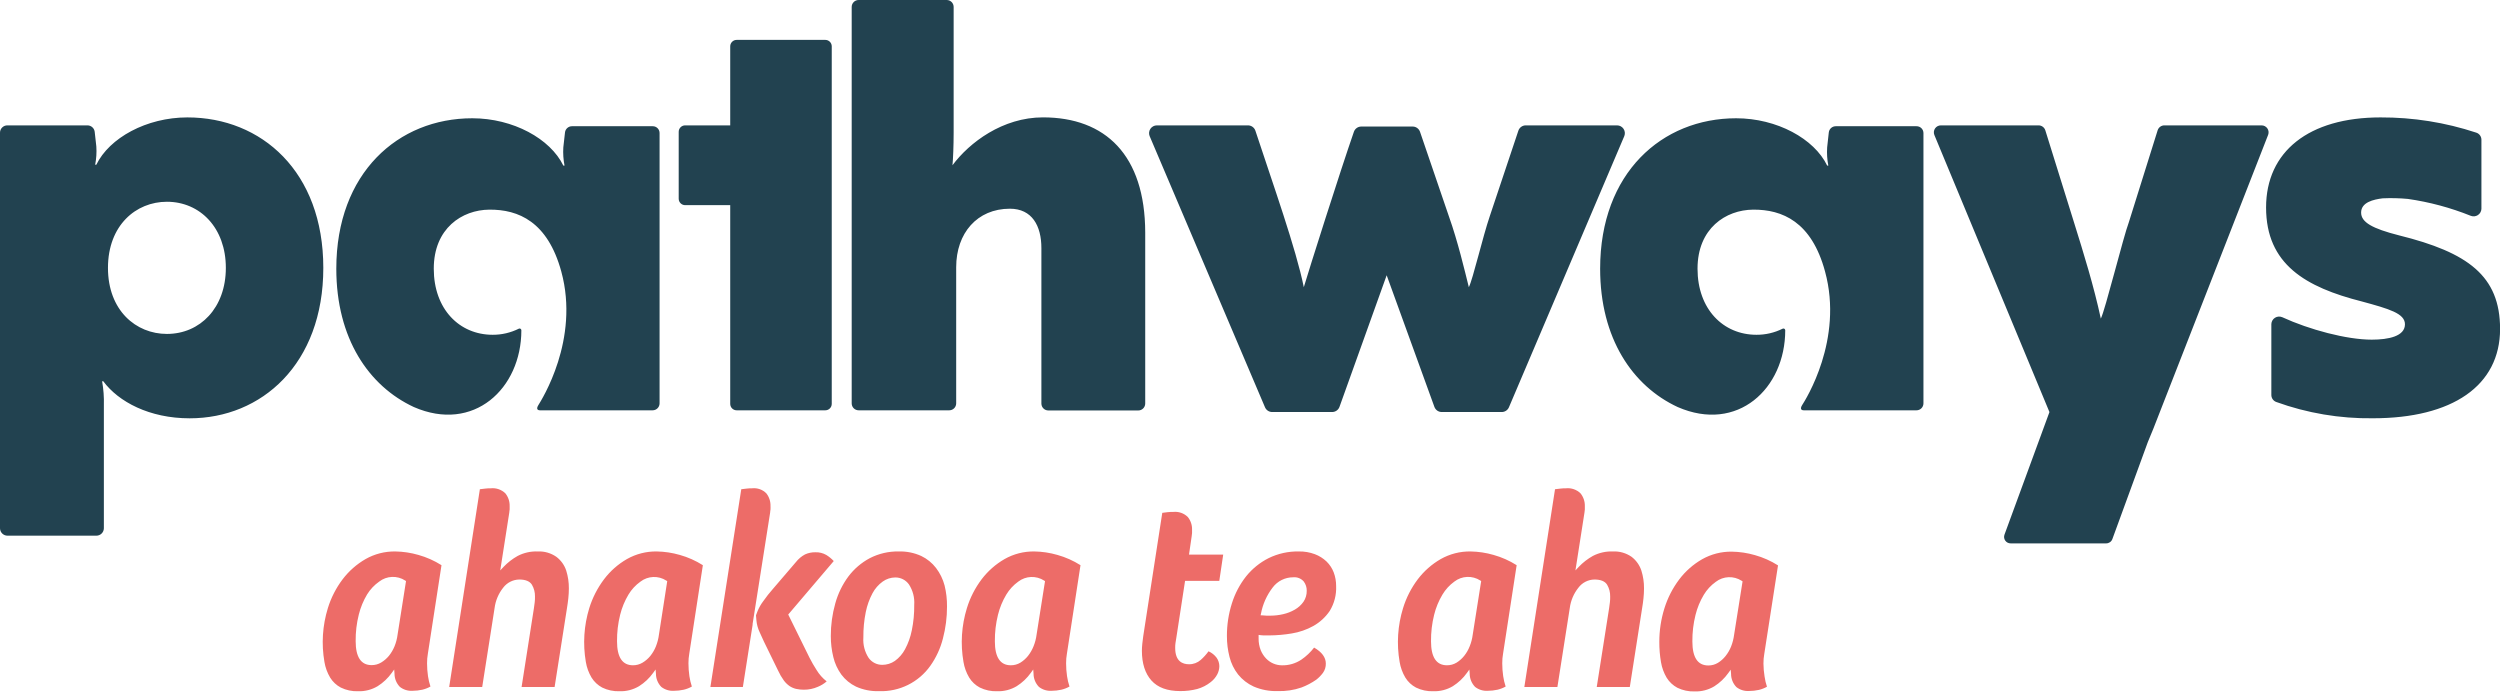
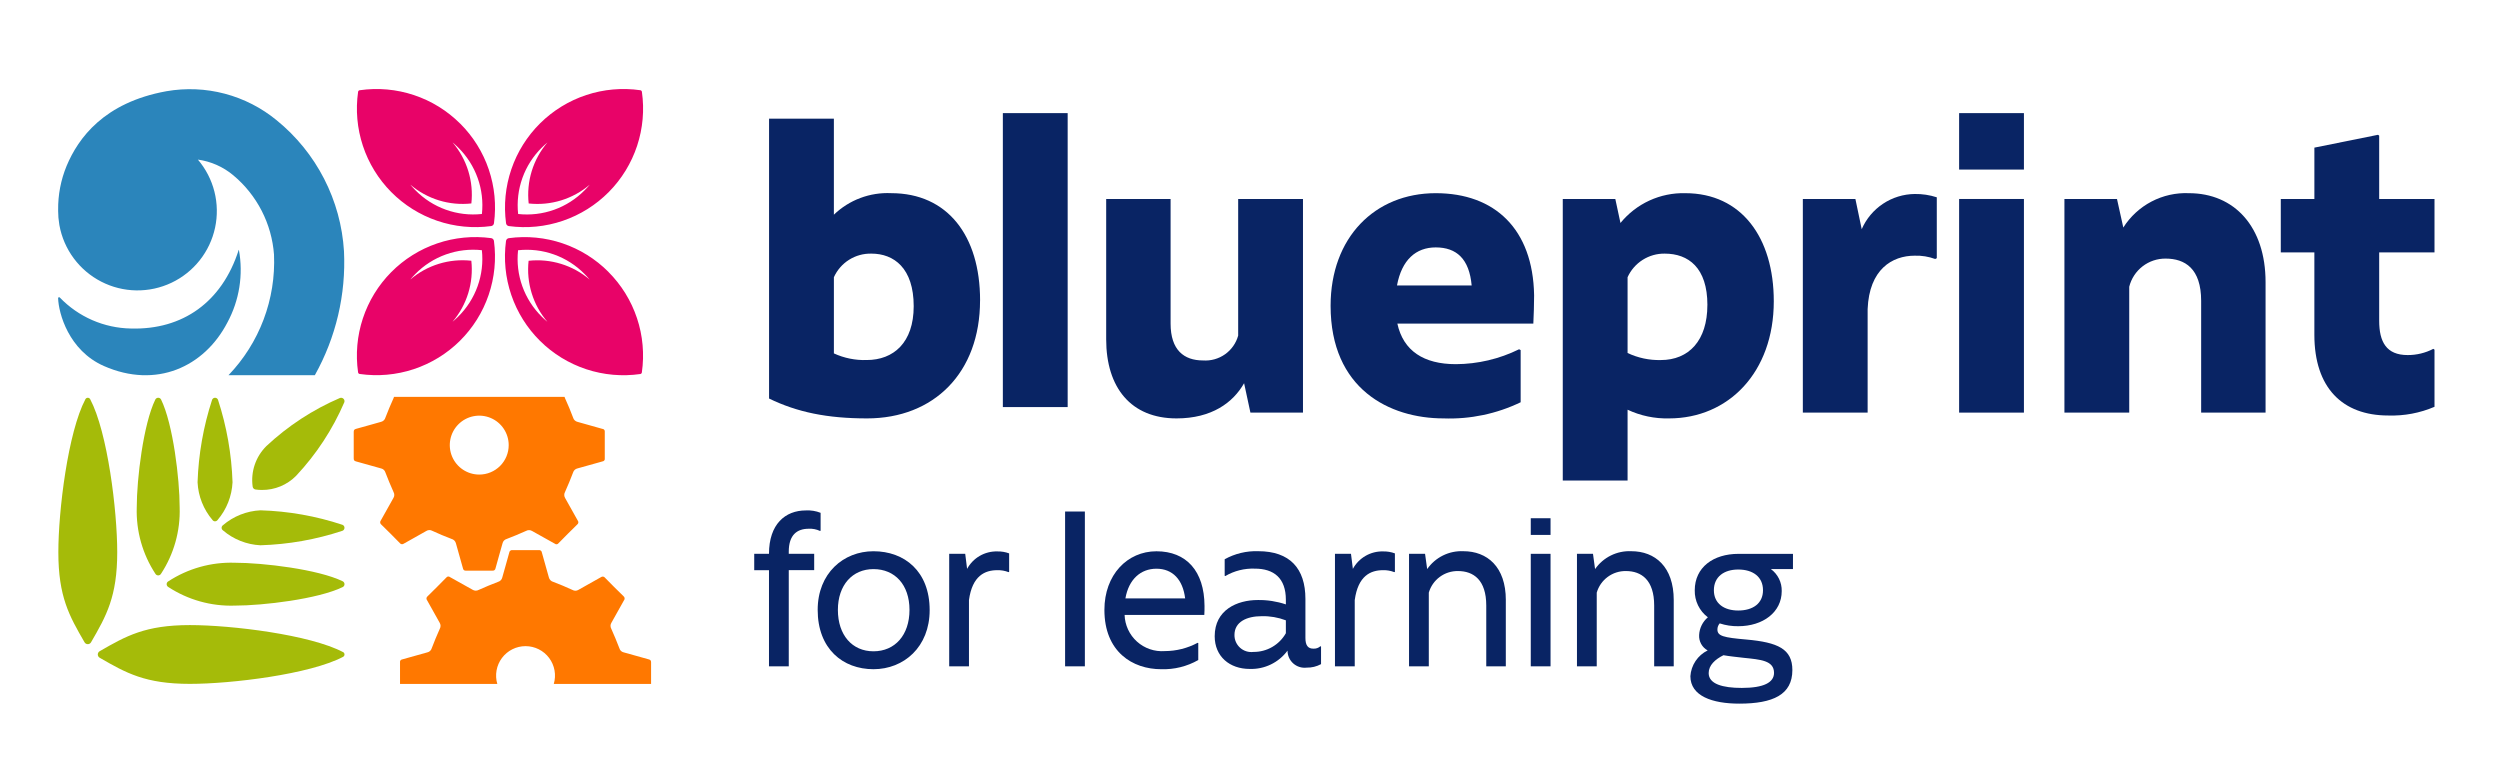
- <svg xmlns="http://www.w3.org/2000/svg" viewBox="0 0 640.49 177.07">
-   <defs>
-     <style>.cls-1{fill:#224250}.cls-2{fill:#ed6c68}</style>
-   </defs>
-   <g id="Layer_2" data-name="Layer 2">
-     <g id="Layer_1-2" data-name="Layer 1">
-       <g id="Pathways_Logo" data-name="Pathways Logo">
-         <path class="cls-1" d="M48 30.08c-10.46 0-20 5.26-23.32 12.12h-.3a18 18 0 0 0 .3-4.67l-.42-3.77a1.87 1.87 0 0 0-1.88-1.64H1.89A1.87 1.87 0 0 0 0 34v101.35a1.92 1.92 0 0 0 1.94 1.89h22.74a1.92 1.92 0 0 0 1.93-1.89V103.8a29.81 29.81 0 0 0-.45-6.12h.3c3.89 5.25 11.82 9.49 22.13 9.49 18.39 0 34.24-13.88 34.24-38.54S67 30.08 48 30.08Zm-5.24 55.47c-7.92 0-15.1-6-15.1-16.92s7.18-16.94 15.1-16.94c8.52 0 15.1 6.71 15.1 16.94s-6.58 16.92-15.1 16.92ZM267.2 30.07c-10.32 0-18.84 6.44-23.18 12.27.15-1.46.3-5 .3-8.32V1.76a1.78 1.78 0 0 0-1.8-1.76H220a1.78 1.78 0 0 0-1.8 1.76v101.6a1.78 1.78 0 0 0 1.8 1.76h23.17a1.78 1.78 0 0 0 1.8-1.76V68.47c0-8.75 5.38-15 13.76-15 5.68 0 8.07 4.39 8.07 10.09v39.84a1.78 1.78 0 0 0 1.8 1.76h23a1.78 1.78 0 0 0 1.8-1.76V59.57c-.04-19.85-10.21-29.5-26.2-29.5ZM414.29 32.12H391a2 2 0 0 0-2 1.36l-7.31 21.86c-1.8 5.25-4.34 16.2-5.38 18.24-1.05-4.23-2.85-11.83-5.09-18.1l-7.42-21.72a2 2 0 0 0-1.91-1.34h-13.12a2 2 0 0 0-1.9 1.32c-3.48 10-11.7 35.94-12.84 39.84-2-9.88-7.84-26.22-12.41-40.11a2 2 0 0 0-1.92-1.35h-23.32a2 2 0 0 0-1.86 2.72l29.57 69.51a2 2 0 0 0 1.87 1.21h15.31a2 2 0 0 0 1.9-1.32l12.09-33.72 12.23 33.73a2 2 0 0 0 1.9 1.31h15.32a2 2 0 0 0 1.87-1.21l29.57-69.51a2 2 0 0 0-1.86-2.72ZM614.63 60.3c-6.88-1.75-9.72-3.36-9.72-5.84 0-2.63 3.14-3.36 5.53-3.65a47 47 0 0 1 6.43.15A69.71 69.71 0 0 1 633 55.29a2 2 0 0 0 2.73-1.77V35.8a1.91 1.91 0 0 0-1.3-1.81 77.29 77.29 0 0 0-24.56-3.91c-18.39 0-29.31 8.76-29.31 23.07 0 14.6 10.17 20.43 24.52 24.08 7 1.9 11.06 3.07 11.06 5.85 0 3.06-4.18 3.94-8.52 3.94-6.4 0-16-2.57-22.91-5.75a2 2 0 0 0-2.8 1.74v18.18a1.91 1.91 0 0 0 1.24 1.79 70.07 70.07 0 0 0 24.77 4.18c20.34 0 32.59-8.32 32.59-22.91-.02-13.58-8.24-19.57-25.88-23.95ZM211.42 10.22h-22.67a1.65 1.65 0 0 0-1.67 1.64v20.26h-11.53a1.65 1.65 0 0 0-1.67 1.63v17.18a1.65 1.65 0 0 0 1.67 1.63h11.53v50.93a1.65 1.65 0 0 0 1.67 1.63h22.67a1.65 1.65 0 0 0 1.67-1.63V11.86a1.65 1.65 0 0 0-1.67-1.64ZM579.39 32.12h-24.87a1.81 1.81 0 0 0-1.74 1.26l-7.38 23.56c-1.35 3.51-6.13 22.78-7.18 24.68-1.79-8.32-4.33-16.5-6.88-24.68L524 33.38a1.81 1.81 0 0 0-1.74-1.26h-25a1.79 1.79 0 0 0-1.69 2.45l29.49 71L513.53 137a1.66 1.66 0 0 0 1.59 2.21h24.47a1.68 1.68 0 0 0 1.59-1.1l9.08-24.84c.92-2.16 1.88-4.56 2.91-7.26l27.92-71.47a1.79 1.79 0 0 0-1.7-2.42ZM167.25 32.34h-20.72a1.79 1.79 0 0 0-1.78 1.59l-.43 3.82a18.28 18.28 0 0 0 .31 4.67h-.31C141 35.56 131.47 30.3 121 30.3c-19 0-34.84 14-34.84 38.54 0 17.86 8.3 30.06 19.86 35.44 15.3 6.68 27.55-4.69 27.55-19.67a.45.45 0 0 0-.66-.4 14.85 14.85 0 0 1-6.69 1.56c-8.52 0-15.09-6.56-15.09-16.93s7.26-15.07 14.23-15.13c7.46-.06 14.95 3.08 18.44 15.85 4.78 17.48-5.05 32.88-5.89 34.26-.53.86-.29 1.3.46 1.3h28.84a1.78 1.78 0 0 0 1.77-1.78V34.08a1.74 1.74 0 0 0-1.73-1.74ZM491 32.34h-20.69a1.79 1.79 0 0 0-1.78 1.59l-.42 3.82a18 18 0 0 0 .3 4.67h-.3c-3.29-6.86-12.86-12.12-23.32-12.12-19 0-34.84 14-34.84 38.54 0 17.86 8.3 30.06 19.86 35.44 15.31 6.68 27.56-4.69 27.56-19.67a.46.46 0 0 0-.67-.4 14.84 14.84 0 0 1-6.7 1.56c-8.52 0-15.1-6.56-15.1-16.93s7.27-15.07 14.23-15.13c7.47-.06 15 3.08 18.44 15.85 4.78 17.48-5 32.88-5.89 34.26-.52.86-.28 1.3.46 1.3H491a1.78 1.78 0 0 0 1.78-1.78V34.08a1.75 1.75 0 0 0-1.78-1.74Z" />
-         <path class="cls-2" d="M113.11 144.8a22.28 22.28 0 0 0-5.91-2.63 22.64 22.64 0 0 0-5.93-.89 15 15 0 0 0-7.61 1.95 19.77 19.77 0 0 0-5.88 5.18 24 24 0 0 0-3.78 7.38 29.49 29.49 0 0 0-.88 13.8 11.49 11.49 0 0 0 1.46 4 7.09 7.09 0 0 0 2.73 2.56 9.31 9.31 0 0 0 4.44.94 9.18 9.18 0 0 0 5-1.29 12.83 12.83 0 0 0 3.63-3.43l.61-.85.08 1.05a4.87 4.87 0 0 0 1.38 3.41 4.78 4.78 0 0 0 3.24 1 11.92 11.92 0 0 0 2.51-.28 8 8 0 0 0 2.08-.81 15.51 15.51 0 0 1-.63-2.66 23 23 0 0 1-.24-3.3 13.54 13.54 0 0 1 .21-2.47Zm-11.25 17.78a12 12 0 0 1-.78 3 10 10 0 0 1-1.42 2.42 7.73 7.73 0 0 1-2 1.73 4.66 4.66 0 0 1-2.46.67c-2.71 0-4.08-2.06-4.08-6.14a26.49 26.49 0 0 1 .8-6.8 18.79 18.79 0 0 1 2.13-5.17 11.15 11.15 0 0 1 3.1-3.29 5.76 5.76 0 0 1 6.66-.27l.21.14ZM142.53 142.65a7.71 7.71 0 0 0-4.76-1.37 10.3 10.3 0 0 0-5.15 1.15 15.28 15.28 0 0 0-3.61 2.8l-.85.91 2.31-14.78c0-.28.08-.56.1-.84s0-.57 0-.85a5 5 0 0 0-1.1-3.28 4.67 4.67 0 0 0-3.72-1.29c-.43 0-.92 0-1.47.08s-.91.1-1.34.16L115.08 176h8.46l3.17-20.22a10.48 10.48 0 0 1 2.2-5.21 5.27 5.27 0 0 1 4.13-2.1c1.6 0 2.69.45 3.24 1.34a5.68 5.68 0 0 1 .78 3c0 .5 0 1-.07 1.5s-.12 1-.21 1.56L133.63 176h8.46l3.17-20.22c.13-.8.25-1.64.34-2.49a23.92 23.92 0 0 0 .14-2.55 14.86 14.86 0 0 0-.67-4.54 7.27 7.27 0 0 0-2.54-3.55ZM180.07 144.8a22.28 22.28 0 0 0-5.91-2.63 22.63 22.63 0 0 0-5.92-.89 15.06 15.06 0 0 0-7.62 1.95 19.61 19.61 0 0 0-5.87 5.18 24.29 24.29 0 0 0-3.78 7.38 29.87 29.87 0 0 0-.88 13.8 11.49 11.49 0 0 0 1.46 4 7.23 7.23 0 0 0 2.73 2.56 9.34 9.34 0 0 0 4.44.94 9.16 9.16 0 0 0 5-1.29 12.83 12.83 0 0 0 3.63-3.43l.61-.85.09 1.05a4.86 4.86 0 0 0 1.37 3.41 4.78 4.78 0 0 0 3.24 1 12 12 0 0 0 2.52-.28 8 8 0 0 0 2.07-.81 15.51 15.51 0 0 1-.63-2.66 23 23 0 0 1-.24-3.3 13.54 13.54 0 0 1 .21-2.47Zm-11.25 17.78a12.46 12.46 0 0 1-.77 3 9.69 9.69 0 0 1-1.43 2.46 7.57 7.57 0 0 1-2 1.73 4.66 4.66 0 0 1-2.46.67c-2.71 0-4.08-2.06-4.08-6.14a26.94 26.94 0 0 1 .8-6.8 18.79 18.79 0 0 1 2.13-5.17 11 11 0 0 1 3.06-3.31 5.75 5.75 0 0 1 6.65-.27l.22.14ZM209.2 171.65a35.4 35.4 0 0 1-1.8-3.13l-5.46-11.08 11.66-13.7a9.06 9.06 0 0 0-1.92-1.57 5.22 5.22 0 0 0-2.77-.68 6.08 6.08 0 0 0-2.67.55 7.42 7.42 0 0 0-2.31 1.94L198 150.9a34 34 0 0 0-2.44 3.1 11.49 11.49 0 0 0-1.46 2.53l-.42 1.11.1 1.2a9 9 0 0 0 .85 3.15c.51 1.07.87 1.88 1.1 2.41l3.62 7.41a14.64 14.64 0 0 0 1.47 2.53 6.44 6.44 0 0 0 1.48 1.44 5.26 5.26 0 0 0 1.65.71 9.27 9.27 0 0 0 2 .21 8.83 8.83 0 0 0 3.58-.74 8.09 8.09 0 0 0 2.26-1.39 10.83 10.83 0 0 1-2.59-2.92ZM197.3 131.36c0-.28.07-.56.1-.84s0-.57 0-.85a5 5 0 0 0-1.08-3.29 4.43 4.43 0 0 0-3.6-1.28c-.44 0-.93 0-1.48.08s-.9.1-1.33.16L182 176h8.32l2.53-16.13-.07.2ZM239.82 145.53a10.47 10.47 0 0 0-3.8-3.09 13 13 0 0 0-5.75-1.16 15.58 15.58 0 0 0-7.45 1.73 16.72 16.72 0 0 0-5.46 4.67 21 21 0 0 0-3.36 6.9 30.34 30.34 0 0 0-1.15 8.38 22.44 22.44 0 0 0 .64 5.37 12.58 12.58 0 0 0 2.06 4.49 10.25 10.25 0 0 0 3.76 3.09 13.32 13.32 0 0 0 5.89 1.16 15.42 15.42 0 0 0 13.18-6.54 21 21 0 0 0 3.19-6.94 31.78 31.78 0 0 0 1.05-8.2A21.53 21.53 0 0 0 242 150a12.78 12.78 0 0 0-2.18-4.47Zm-6.23 16a17.11 17.11 0 0 1-1.72 4.8 8.76 8.76 0 0 1-2.61 3 5.65 5.65 0 0 1-3.23 1 4.25 4.25 0 0 1-3.49-1.78 8.49 8.49 0 0 1-1.35-5.23 31.15 31.15 0 0 1 .62-6.53 17.63 17.63 0 0 1 1.72-4.8 8.79 8.79 0 0 1 2.62-3 5.62 5.62 0 0 1 3.23-1.05 4.25 4.25 0 0 1 3.49 1.79 8.5 8.5 0 0 1 1.35 5.22 30.39 30.39 0 0 1-.63 6.6ZM276.82 144.8a22.28 22.28 0 0 0-5.91-2.63 22.64 22.64 0 0 0-5.93-.89 15 15 0 0 0-7.61 1.95 19.77 19.77 0 0 0-5.88 5.18 24 24 0 0 0-3.77 7.38 29.49 29.49 0 0 0-.88 13.8 11.49 11.49 0 0 0 1.46 4 7.09 7.09 0 0 0 2.73 2.56 9.31 9.31 0 0 0 4.44.94 9.18 9.18 0 0 0 5-1.29 12.83 12.83 0 0 0 3.63-3.43l.61-.85.08 1.05a4.87 4.87 0 0 0 1.38 3.41 4.78 4.78 0 0 0 3.24 1 11.92 11.92 0 0 0 2.51-.28 8 8 0 0 0 2.08-.81 15.51 15.51 0 0 1-.63-2.66 23 23 0 0 1-.24-3.3 13.54 13.54 0 0 1 .21-2.47Zm-11.25 17.78a12 12 0 0 1-.78 3 10 10 0 0 1-1.42 2.46 7.73 7.73 0 0 1-1.95 1.73 4.66 4.66 0 0 1-2.46.67c-2.71 0-4.08-2.06-4.08-6.14a26.94 26.94 0 0 1 .8-6.8 18.79 18.79 0 0 1 2.13-5.17 11.15 11.15 0 0 1 3.05-3.31 5.76 5.76 0 0 1 6.66-.27l.21.14ZM301.37 163.4l2.24-14.59h8.77l1-6.73h-8.76l.68-4.67a7.89 7.89 0 0 0 .1-.85v-.84a4.94 4.94 0 0 0-1.1-3.28 4.63 4.63 0 0 0-3.71-1.29c-.44 0-.93 0-1.48.07s-.88.1-1.34.17L292.89 163q-.13 1-.24 1.95c-.06.62-.1 1.21-.1 1.78 0 3.24.82 5.8 2.44 7.61s4.08 2.71 7.38 2.71a16.67 16.67 0 0 0 4.35-.53 9.82 9.82 0 0 0 3.49-1.79 6.11 6.11 0 0 0 1.67-2 4.7 4.7 0 0 0 .51-2.06 3.81 3.81 0 0 0-.69-2.15 5.24 5.24 0 0 0-2.08-1.66 13.35 13.35 0 0 1-2 2.21 4.42 4.42 0 0 1-3 1.11c-1.62 0-3.54-.72-3.54-4.17 0-.4 0-.82.07-1.24s.13-.87.22-1.37ZM339.86 143.86a8.87 8.87 0 0 0-3-1.88 11.08 11.08 0 0 0-4.1-.7A16.86 16.86 0 0 0 325 143a17.5 17.5 0 0 0-5.76 4.67 21.5 21.5 0 0 0-3.63 6.9 27.33 27.33 0 0 0-1.28 8.37 21.13 21.13 0 0 0 .67 5.37 12 12 0 0 0 2.19 4.48 11 11 0 0 0 4 3.1 14.35 14.35 0 0 0 6.13 1.16 16.85 16.85 0 0 0 6.12-.92 17.47 17.47 0 0 0 3.79-2 9.08 9.08 0 0 0 1.7-1.74 3.91 3.91 0 0 0 .74-2.39c0-1.57-1-2.94-3-4.09a14.43 14.43 0 0 1-3.27 3.09 8.6 8.6 0 0 1-5 1.45 5.64 5.64 0 0 1-4-1.71 6.74 6.74 0 0 1-1.4-2.14 7.93 7.93 0 0 1-.55-3.06v-.88l.44.06a7.22 7.22 0 0 0 1.05.07h1.23a36.19 36.19 0 0 0 5.76-.5 17 17 0 0 0 5.55-1.92 12.44 12.44 0 0 0 4.19-3.85 11.22 11.22 0 0 0 1.64-6.38 9.76 9.76 0 0 0-.62-3.5 7.79 7.79 0 0 0-1.83-2.78Zm-5.92 10.32a6.81 6.81 0 0 1-2.21 2 10.53 10.53 0 0 1-3 1.17 14.33 14.33 0 0 1-3.24.38h-1a9.48 9.48 0 0 1-1.11-.08h-.42l.09-.41a15.8 15.8 0 0 1 3-6.72 6.56 6.56 0 0 1 5.26-2.62 3.17 3.17 0 0 1 2.7 1.07 3.83 3.83 0 0 1 .77 2.38 4.89 4.89 0 0 1-.84 2.83ZM388.56 144.8a22.28 22.28 0 0 0-5.91-2.63 22.63 22.63 0 0 0-5.92-.89 15.06 15.06 0 0 0-7.62 1.95 19.77 19.77 0 0 0-5.88 5.18 24 24 0 0 0-3.77 7.38 29.49 29.49 0 0 0-.88 13.8 11.49 11.49 0 0 0 1.46 4 7.09 7.09 0 0 0 2.73 2.56 9.31 9.31 0 0 0 4.44.94 9.18 9.18 0 0 0 5-1.29 12.83 12.83 0 0 0 3.63-3.43l.61-.85.08 1.05a4.87 4.87 0 0 0 1.38 3.41 4.78 4.78 0 0 0 3.24 1 11.85 11.85 0 0 0 2.51-.28 8 8 0 0 0 2.08-.81 15.51 15.51 0 0 1-.63-2.66 23 23 0 0 1-.24-3.3 13.54 13.54 0 0 1 .21-2.47Zm-11.25 17.78a12 12 0 0 1-.78 3 9.38 9.38 0 0 1-1.42 2.46 7.73 7.73 0 0 1-1.95 1.73 4.66 4.66 0 0 1-2.46.67c-2.71 0-4.08-2.06-4.08-6.14a26.94 26.94 0 0 1 .8-6.8 18.79 18.79 0 0 1 2.13-5.17 11.15 11.15 0 0 1 3.05-3.33 5.76 5.76 0 0 1 6.66-.27l.21.14ZM418 142.65a7.76 7.76 0 0 0-4.77-1.37 10.33 10.33 0 0 0-5.15 1.15 15.49 15.49 0 0 0-3.61 2.8l-.85.91 2.31-14.78a8 8 0 0 0 .1-.84v-.85a5 5 0 0 0-1.11-3.28 4.66 4.66 0 0 0-3.71-1.29c-.44 0-.93 0-1.48.08s-.9.1-1.34.16L390.53 176H399l3.17-20.22a10.49 10.49 0 0 1 2.21-5.21 5.23 5.23 0 0 1 4.12-2.1c1.6 0 2.69.45 3.24 1.34a5.68 5.68 0 0 1 .78 3c0 .5 0 1-.07 1.5s-.12 1-.21 1.56L409.08 176h8.47l3.16-20.22c.14-.8.25-1.64.34-2.49a23.92 23.92 0 0 0 .14-2.55 14.86 14.86 0 0 0-.67-4.54 7.32 7.32 0 0 0-2.52-3.55ZM451.79 170a13.54 13.54 0 0 1 .21-2.47l3.52-22.68a22.28 22.28 0 0 0-5.91-2.63 22.63 22.63 0 0 0-5.92-.89 15.06 15.06 0 0 0-7.62 1.95 19.61 19.61 0 0 0-5.87 5.18 24.29 24.29 0 0 0-3.78 7.38 28.75 28.75 0 0 0-1.31 8.63 29.61 29.61 0 0 0 .43 5.17 11.49 11.49 0 0 0 1.46 4 7.23 7.23 0 0 0 2.73 2.56 9.34 9.34 0 0 0 4.44.94 9.19 9.19 0 0 0 5-1.29 12.93 12.93 0 0 0 3.62-3.43l.61-.85.09 1.05a4.86 4.86 0 0 0 1.37 3.41 4.78 4.78 0 0 0 3.24 1 11.94 11.94 0 0 0 2.52-.28 8 8 0 0 0 2.07-.81 14.66 14.66 0 0 1-.62-2.66 21.66 21.66 0 0 1-.28-3.28Zm-7.52-7.37a12.46 12.46 0 0 1-.77 3 9.69 9.69 0 0 1-1.43 2.46 7.57 7.57 0 0 1-1.95 1.73 4.66 4.66 0 0 1-2.46.67c-2.71 0-4.08-2.06-4.08-6.14a26.94 26.94 0 0 1 .8-6.8 18.79 18.79 0 0 1 2.13-5.17 11 11 0 0 1 3.06-3.31 5.75 5.75 0 0 1 6.65-.27l.22.14Z" />
-       </g>
-     </g>
-   </g>
+ <svg xmlns="http://www.w3.org/2000/svg" width="354" height="110" viewBox="0 0 354 110" fill="none">
+   <path d="M138.776 42.537C138.776 52.796 132.229 59.246 122.776 59.246C117.124 59.246 112.876 58.366 108.899 56.432V16.801H118.077V30.401C119.15 29.367 120.423 28.563 121.818 28.039C123.213 27.515 124.7 27.281 126.189 27.352C134.135 27.352 138.78 33.332 138.78 42.537H138.776ZM129.38 43.358C129.38 37.965 126.58 35.913 123.394 35.913C122.278 35.886 121.178 36.188 120.233 36.782C119.287 37.376 118.538 38.236 118.079 39.254V50.042C119.533 50.711 121.122 51.032 122.722 50.98C126.522 50.98 129.38 48.518 129.38 43.359" fill="#092464" />
+   <path d="M151.181 16.018H142.004V57.642H151.181V16.018Z" fill="#092464" />
+   <path d="M184.502 28.175V58.426H177.059L176.164 54.263C174.597 57.018 171.576 59.246 166.596 59.246C160.161 59.246 156.635 54.907 156.635 48.046V28.175H165.756V45.821C165.756 49.573 167.656 51.039 170.345 51.039C171.454 51.117 172.555 50.81 173.463 50.169C174.371 49.527 175.029 48.592 175.325 47.521V28.175H184.502Z" fill="#092464" />
+   <path d="M217.231 41.775C217.231 43.3 217.175 44.475 217.12 45.821H197.866C198.705 49.69 201.615 51.566 206.148 51.566C209.254 51.552 212.316 50.831 215.101 49.456L215.325 49.573V56.96C211.928 58.598 208.182 59.383 204.413 59.246C196.748 59.246 188.413 55.083 188.413 43.3C188.413 33.626 194.68 27.354 203.297 27.354C211.69 27.354 217.062 32.454 217.229 41.775H217.231ZM208.388 40.426C208.053 36.674 206.262 35.033 203.297 35.033C200.497 35.033 198.485 36.791 197.813 40.426H208.388Z" fill="#092464" />
+   <path d="M251.168 42.655C251.168 52.739 244.733 59.246 236.34 59.246C234.313 59.297 232.301 58.876 230.465 58.015V68.04H221.288V28.175H228.729L229.457 31.575C230.562 30.216 231.964 29.13 233.555 28.398C235.146 27.667 236.884 27.31 238.634 27.355C246.579 27.355 251.168 33.628 251.168 42.655ZM241.768 43.183C241.768 37.906 239.081 35.913 235.725 35.913C234.618 35.898 233.532 36.206 232.597 36.8C231.663 37.393 230.922 38.246 230.465 39.254V49.984C231.932 50.68 233.542 51.022 235.165 50.984C239.138 50.984 241.765 48.229 241.765 43.184" fill="#092464" />
+   <path d="M274.25 27.94V36.557L274.026 36.674C273.096 36.331 272.107 36.172 271.116 36.205C267.927 36.205 264.681 38.14 264.457 43.768V58.426H255.282V28.174H262.724L263.619 32.454C264.255 30.988 265.302 29.738 266.633 28.853C267.963 27.969 269.521 27.488 271.119 27.469C272.182 27.452 273.241 27.611 274.252 27.939" fill="#092464" />
+   <path d="M286.588 28.175H277.411V58.426H286.588V28.175Z" fill="#092464" />
+   <path d="M286.588 16.018H277.411V24.011H286.588V16.018Z" fill="#092464" />
+   <path d="M320.804 39.958V58.424H311.683V42.597C311.683 38.023 309.389 36.617 306.647 36.617C305.466 36.607 304.316 36.995 303.382 37.718C302.449 38.442 301.785 39.458 301.499 40.604V58.424H292.322V28.175H299.765L300.66 32.22C301.644 30.664 303.02 29.395 304.651 28.541C306.282 27.686 308.109 27.277 309.948 27.355C316.383 27.355 320.804 32.104 320.804 39.955" fill="#092464" />
+   <path d="M336.892 35.741V45.411C336.892 48.402 337.899 50.277 340.92 50.277C342.186 50.283 343.435 49.981 344.558 49.397L344.725 49.514V57.604C342.659 58.488 340.424 58.908 338.178 58.835C331.687 58.835 327.714 54.907 327.714 47.402V35.741H322.96V28.175H327.716V20.905L336.725 19.088L336.892 19.205V28.175H344.726V35.741H336.892Z" fill="#092464" />
+   <path d="M116.198 72.616V75.148L116.109 75.179C115.612 74.947 115.066 74.841 114.518 74.87C112.868 74.87 111.689 75.733 111.689 78.111V78.42H115.289V80.735H111.689V94.351H108.889V80.736H106.798V78.421H108.889C108.889 74.221 111.189 72.277 114.105 72.277C114.819 72.237 115.534 72.352 116.199 72.616" fill="#092464" />
+   <path d="M115.784 86.356C115.784 81.168 119.437 78.056 123.684 78.056C128.074 78.056 131.64 80.896 131.64 86.391C131.64 91.609 127.987 94.759 123.684 94.759C119.352 94.759 115.784 91.888 115.784 86.359V86.356ZM128.784 86.359C128.784 82.808 126.721 80.585 123.684 80.585C120.707 80.585 118.645 82.84 118.645 86.359C118.645 89.94 120.678 92.224 123.684 92.224C126.719 92.224 128.784 89.94 128.784 86.359Z" fill="#092464" />
+   <path d="M142.894 78.36V80.984L142.806 81.014C142.3 80.816 141.759 80.722 141.215 80.738C139.475 80.738 137.679 81.509 137.206 84.967V94.352H134.406V78.421H136.675L136.941 80.552C137.357 79.786 137.976 79.15 138.73 78.714C139.484 78.278 140.343 78.059 141.214 78.081C141.787 78.066 142.357 78.16 142.893 78.36" fill="#092464" />
+   <path d="M153.617 72.431H150.817V94.352H153.617V72.431Z" fill="#092464" />
+   <path d="M170.56 85.77C170.56 86.232 170.56 86.633 170.53 87.07H159.243C159.264 87.785 159.431 88.488 159.731 89.137C160.032 89.787 160.461 90.368 160.993 90.847C161.524 91.326 162.147 91.692 162.824 91.924C163.501 92.156 164.217 92.248 164.931 92.195C166.555 92.192 168.154 91.789 169.586 91.022L169.675 91.053V93.461C168.08 94.37 166.264 94.82 164.429 94.761C160.362 94.761 156.384 92.291 156.384 86.361C156.384 81.389 159.625 78.061 163.751 78.061C167.994 78.061 170.529 80.871 170.559 85.78L170.56 85.77ZM159.359 84.73H167.816C167.492 82.075 166.047 80.53 163.749 80.53C161.539 80.53 159.83 82.012 159.359 84.73Z" fill="#092464" />
+   <path d="M187.059 91.542V94.042C186.436 94.381 185.734 94.551 185.025 94.536C184.685 94.578 184.339 94.546 184.012 94.444C183.685 94.342 183.383 94.171 183.126 93.944C182.87 93.716 182.665 93.436 182.525 93.123C182.385 92.81 182.313 92.471 182.314 92.128C181.698 92.963 180.887 93.635 179.953 94.087C179.019 94.539 177.988 94.757 176.951 94.721C174.123 94.721 172.001 92.962 172.001 90.09C172.001 86.354 175.183 84.964 178.101 84.964C179.452 84.943 180.798 85.153 182.079 85.583V84.934C182.079 81.847 180.369 80.519 177.687 80.519C176.221 80.463 174.769 80.826 173.503 81.568L173.414 81.538V79.191C174.863 78.388 176.502 77.994 178.158 78.049C182.638 78.049 184.847 80.487 184.847 84.81V90.337C184.847 91.417 185.231 91.849 185.967 91.849C186.148 91.861 186.329 91.837 186.501 91.779C186.672 91.721 186.831 91.629 186.967 91.51L187.059 91.542ZM182.079 89.66V87.838C180.988 87.424 179.827 87.225 178.66 87.252C176.538 87.252 174.8 88.052 174.8 89.907C174.795 90.248 174.863 90.587 175 90.9C175.137 91.212 175.339 91.492 175.593 91.72C175.847 91.948 176.147 92.119 176.473 92.222C176.798 92.324 177.142 92.356 177.481 92.314C178.415 92.322 179.334 92.081 180.143 91.614C180.952 91.147 181.621 90.473 182.081 89.66" fill="#092464" />
+   <path d="M197.518 78.36V80.984L197.43 81.014C196.923 80.816 196.382 80.722 195.838 80.738C194.1 80.738 192.303 81.509 191.831 84.967V94.352H189.031V78.421H191.3L191.566 80.552C191.982 79.787 192.6 79.151 193.354 78.715C194.108 78.279 194.968 78.059 195.838 78.081C196.411 78.066 196.981 78.16 197.518 78.36Z" fill="#092464" />
+   <path d="M213.223 84.967V94.352H210.454V85.738C210.454 82.126 208.654 80.86 206.445 80.86C205.518 80.848 204.612 81.14 203.866 81.692C203.121 82.244 202.578 83.025 202.319 83.916V94.352H199.519V78.421H201.788L202.088 80.582C202.659 79.761 203.428 79.098 204.325 78.655C205.222 78.213 206.216 78.005 207.215 78.051C210.574 78.051 213.226 80.242 213.226 84.967" fill="#092464" />
+   <path d="M219.557 78.421H216.757V94.352H219.557V78.421Z" fill="#092464" />
+   <path d="M219.557 73.382H216.757V75.744H219.557V73.382Z" fill="#092464" />
+   <path d="M237.001 84.967V94.352H234.231V85.738C234.231 82.126 232.431 80.86 230.224 80.86C229.296 80.847 228.391 81.14 227.645 81.692C226.9 82.244 226.356 83.025 226.098 83.916V94.352H223.298V78.421H225.567L225.862 80.582C226.433 79.761 227.203 79.098 228.099 78.656C228.996 78.213 229.99 78.005 230.989 78.051C234.349 78.051 237.001 80.242 237.001 84.967Z" fill="#092464" />
+   <path d="M253.883 80.582H250.759C251.247 80.94 251.641 81.41 251.908 81.953C252.175 82.496 252.307 83.095 252.292 83.7C252.292 86.694 249.64 88.671 246.133 88.671C245.242 88.685 244.356 88.55 243.51 88.271C243.3 88.51 243.185 88.818 243.186 89.136C243.186 90.062 244.041 90.278 247.286 90.557C251.737 90.957 253.799 91.885 253.799 94.88C253.799 98.369 251.059 99.635 246.284 99.635C242.453 99.635 239.359 98.555 239.359 95.745C239.41 94.976 239.663 94.234 240.092 93.595C240.521 92.955 241.112 92.44 241.804 92.101C241.415 91.888 241.095 91.569 240.882 91.181C240.668 90.793 240.569 90.352 240.597 89.91C240.621 89.431 240.743 88.962 240.956 88.531C241.168 88.101 241.467 87.72 241.834 87.41C241.242 86.966 240.765 86.386 240.442 85.721C240.119 85.055 239.96 84.322 239.977 83.582C239.977 80.339 242.6 78.426 246.165 78.426H253.886L253.883 80.582ZM246.928 93.149C245.897 93.026 244.896 92.932 244.042 92.778C242.863 93.365 241.948 94.199 241.948 95.31C241.948 96.854 243.923 97.41 246.634 97.41C249.757 97.41 251.202 96.638 251.202 95.279C251.202 93.52 249.286 93.395 246.928 93.149ZM249.64 83.578C249.64 81.663 248.195 80.644 246.133 80.644C244.133 80.644 242.686 81.663 242.686 83.578C242.686 85.46 244.129 86.449 246.133 86.449C248.195 86.449 249.64 85.46 249.64 83.578Z" fill="#092464" />
+   <path d="M12.769 56.526C12.737 56.465 12.688 56.413 12.629 56.378C12.569 56.342 12.501 56.323 12.432 56.323C12.362 56.323 12.294 56.342 12.235 56.378C12.175 56.413 12.127 56.465 12.094 56.526C9.627 61.196 8.262 72.299 8.262 78.189C8.262 84.489 9.8 87.202 11.971 90.948C12.018 91.029 12.085 91.096 12.166 91.143C12.246 91.189 12.338 91.214 12.431 91.214C12.524 91.214 12.616 91.189 12.697 91.143C12.778 91.096 12.845 91.029 12.891 90.948C15.062 87.202 16.6 84.485 16.6 78.189C16.6 72.299 15.236 61.196 12.769 56.526ZM12.431 91.005C12.376 91.005 12.321 90.992 12.272 90.966C12.321 90.992 12.375 91.006 12.431 91.006C12.486 91.006 12.541 90.992 12.589 90.966C12.541 90.992 12.486 91.005 12.431 91.005Z" fill="#A5BB09" />
+   <path d="M48.578 92.338C43.903 89.874 32.787 88.512 26.891 88.512C20.591 88.512 17.865 90.046 14.114 92.212C14.033 92.259 13.966 92.326 13.919 92.407C13.872 92.488 13.848 92.58 13.848 92.674C13.848 92.767 13.872 92.859 13.919 92.941C13.966 93.022 14.033 93.089 14.114 93.136C17.865 95.305 20.589 96.836 26.891 96.836C32.791 96.836 43.904 95.474 48.578 93.01C48.639 92.977 48.691 92.928 48.727 92.869C48.763 92.809 48.782 92.741 48.782 92.671C48.782 92.601 48.763 92.533 48.727 92.473C48.691 92.413 48.639 92.365 48.578 92.332" fill="#A5BB09" />
+   <path d="M22.4 81.477C22.481 81.478 22.561 81.457 22.631 81.416C22.701 81.376 22.76 81.317 22.8 81.247C24.625 78.462 25.547 75.181 25.44 71.853C25.44 67.813 24.505 60.053 22.812 56.58C22.775 56.503 22.716 56.437 22.644 56.392C22.571 56.346 22.487 56.322 22.401 56.322C22.315 56.322 22.231 56.346 22.158 56.392C22.085 56.437 22.027 56.503 21.99 56.58C20.299 60.049 19.364 67.813 19.364 71.853C19.257 75.181 20.178 78.462 22.004 81.247C22.044 81.317 22.102 81.376 22.173 81.416C22.243 81.457 22.323 81.478 22.404 81.477" fill="#A5BB09" />
+   <path d="M23.598 82.718C23.598 82.799 23.618 82.879 23.659 82.949C23.699 83.019 23.758 83.078 23.828 83.118C26.618 84.941 29.902 85.862 33.233 85.755C37.279 85.755 45.051 84.821 48.524 83.131C48.602 83.093 48.667 83.035 48.712 82.962C48.758 82.889 48.782 82.805 48.782 82.719C48.782 82.633 48.758 82.549 48.712 82.476C48.667 82.403 48.602 82.344 48.524 82.307C45.05 80.618 37.278 79.684 33.233 79.684C29.902 79.577 26.618 80.498 23.828 82.321C23.758 82.361 23.699 82.419 23.658 82.489C23.618 82.56 23.597 82.64 23.598 82.721V82.718ZM36.427 80.024L36.5 80.03L36.427 80.024ZM48.539 82.845C48.562 82.806 48.575 82.761 48.575 82.716C48.575 82.761 48.562 82.806 48.539 82.845Z" fill="#A5BB09" />
+   <path d="M30.45 73.818C30.52 73.818 30.59 73.801 30.653 73.768C30.715 73.736 30.769 73.689 30.81 73.632C32.087 72.134 32.831 70.254 32.927 68.288C32.794 64.319 32.102 60.388 30.87 56.612C30.838 56.527 30.781 56.454 30.706 56.402C30.631 56.35 30.542 56.322 30.451 56.322C30.36 56.322 30.271 56.35 30.197 56.402C30.122 56.454 30.064 56.527 30.032 56.612C28.8 60.389 28.108 64.321 27.975 68.292C28.07 70.258 28.815 72.138 30.092 73.636C30.133 73.693 30.186 73.74 30.249 73.773C30.311 73.805 30.381 73.822 30.451 73.822" fill="#A5BB09" />
+   <path d="M36.177 69.313C36.48 69.358 36.786 69.379 37.093 69.378C37.993 69.385 38.884 69.21 39.715 68.866C40.546 68.522 41.3 68.014 41.931 67.373C44.791 64.326 47.1 60.804 48.753 56.966C48.779 56.894 48.787 56.817 48.777 56.741C48.767 56.665 48.738 56.593 48.694 56.53C48.634 56.443 48.548 56.379 48.447 56.346C48.347 56.314 48.239 56.315 48.14 56.351C44.299 58.001 40.774 60.306 37.722 63.163C36.973 63.904 36.407 64.81 36.069 65.808C35.732 66.807 35.632 67.87 35.778 68.914C35.793 69.015 35.84 69.108 35.912 69.18C35.984 69.252 36.077 69.299 36.178 69.314L36.177 69.313ZM48.515 56.661L48.503 56.646L48.515 56.661ZM48.415 56.573H48.425H48.415ZM48.315 56.547H48.305H48.315Z" fill="#A5BB09" />
+   <path d="M36.877 77.21C40.828 77.093 44.742 76.402 48.494 75.158C48.578 75.124 48.651 75.066 48.702 74.991C48.753 74.915 48.78 74.826 48.78 74.736C48.78 74.645 48.753 74.556 48.702 74.48C48.651 74.405 48.578 74.347 48.494 74.313C44.742 73.068 40.828 72.377 36.877 72.26C34.921 72.356 33.052 73.1 31.565 74.375C31.508 74.416 31.461 74.47 31.428 74.533C31.396 74.596 31.379 74.665 31.379 74.736C31.379 74.806 31.396 74.876 31.428 74.938C31.461 75.001 31.508 75.055 31.565 75.096C33.052 76.371 34.921 77.115 36.877 77.211" fill="#A5BB09" />
+   <path d="M85.31 60.732C84.129 60.414 82.959 60.059 81.778 59.737C81.629 59.703 81.492 59.629 81.382 59.524C81.271 59.418 81.192 59.284 81.151 59.137C80.806 58.218 80.431 57.307 80.019 56.415C79.986 56.344 79.959 56.27 79.938 56.195H55.795C55.778 56.254 55.757 56.311 55.732 56.367C55.323 57.277 54.932 58.195 54.578 59.126C54.539 59.273 54.461 59.407 54.353 59.514C54.244 59.62 54.109 59.696 53.961 59.732C52.781 60.053 51.61 60.409 50.428 60.722C50.145 60.797 50.084 60.922 50.087 61.187C50.098 62.429 50.098 63.67 50.087 64.911C50.087 65.174 50.172 65.272 50.422 65.339C51.616 65.66 52.802 66.012 53.995 66.339C54.13 66.373 54.253 66.441 54.353 66.537C54.454 66.633 54.527 66.753 54.567 66.886C54.929 67.831 55.317 68.764 55.73 69.686C55.801 69.813 55.836 69.957 55.832 70.103C55.828 70.248 55.785 70.39 55.708 70.513C55.108 71.563 54.535 72.631 53.932 73.681C53.894 73.725 53.865 73.776 53.848 73.831C53.831 73.887 53.826 73.945 53.833 74.003C53.839 74.06 53.858 74.116 53.887 74.166C53.916 74.216 53.956 74.259 54.003 74.293C54.884 75.146 55.751 76.016 56.608 76.893C56.639 76.937 56.679 76.975 56.725 77.003C56.772 77.032 56.823 77.05 56.877 77.058C56.931 77.066 56.985 77.063 57.038 77.049C57.09 77.035 57.139 77.011 57.182 76.977C58.245 76.369 59.324 75.789 60.382 75.177C60.506 75.1 60.648 75.059 60.794 75.057C60.939 75.054 61.083 75.091 61.209 75.164C62.104 75.571 63.009 75.964 63.928 76.306C64.082 76.344 64.222 76.424 64.334 76.537C64.446 76.649 64.525 76.79 64.562 76.944C64.879 78.124 65.235 79.295 65.553 80.476C65.558 80.527 65.573 80.576 65.599 80.621C65.624 80.666 65.658 80.704 65.699 80.735C65.74 80.766 65.786 80.788 65.836 80.8C65.886 80.811 65.938 80.812 65.988 80.803C67.229 80.79 68.47 80.79 69.712 80.803C69.765 80.813 69.82 80.812 69.873 80.799C69.925 80.787 69.975 80.763 70.018 80.731C70.061 80.698 70.097 80.656 70.123 80.609C70.15 80.561 70.165 80.509 70.17 80.455C70.485 79.274 70.838 78.101 71.161 76.922C71.195 76.781 71.265 76.65 71.365 76.545C71.466 76.439 71.592 76.363 71.732 76.322C72.663 75.966 73.585 75.586 74.493 75.175C74.626 75.1 74.776 75.062 74.928 75.065C75.081 75.069 75.229 75.114 75.358 75.195C76.42 75.804 77.499 76.387 78.566 76.989C78.602 77.02 78.645 77.044 78.69 77.058C78.736 77.072 78.784 77.076 78.832 77.071C78.879 77.066 78.925 77.051 78.967 77.027C79.008 77.003 79.044 76.971 79.073 76.933C79.95 76.034 80.838 75.146 81.737 74.27C81.781 74.238 81.817 74.196 81.844 74.149C81.871 74.102 81.888 74.049 81.894 73.995C81.899 73.941 81.894 73.887 81.877 73.835C81.861 73.783 81.834 73.735 81.798 73.694C81.198 72.64 80.626 71.575 80.024 70.525C79.944 70.396 79.9 70.247 79.897 70.095C79.894 69.942 79.933 69.792 80.009 69.66C80.42 68.751 80.797 67.827 81.152 66.897C81.194 66.758 81.272 66.632 81.379 66.532C81.485 66.433 81.616 66.363 81.758 66.331C82.952 66.006 84.137 65.653 85.331 65.331C85.379 65.326 85.425 65.311 85.466 65.287C85.508 65.264 85.544 65.231 85.573 65.193C85.601 65.155 85.622 65.111 85.633 65.064C85.644 65.017 85.645 64.969 85.636 64.922C85.625 63.667 85.625 62.412 85.636 61.155C85.645 61.105 85.644 61.053 85.632 61.004C85.62 60.954 85.597 60.907 85.566 60.867C85.535 60.826 85.496 60.792 85.451 60.768C85.406 60.743 85.357 60.728 85.306 60.724L85.31 60.732ZM67.871 67.199C67.046 67.201 66.238 66.958 65.551 66.501C64.864 66.044 64.328 65.393 64.01 64.631C63.693 63.869 63.609 63.03 63.769 62.22C63.929 61.41 64.326 60.666 64.909 60.082C65.492 59.498 66.235 59.099 67.044 58.938C67.854 58.776 68.693 58.858 69.456 59.174C70.218 59.489 70.87 60.024 71.329 60.711C71.787 61.397 72.032 62.204 72.032 63.029C72.033 64.134 71.595 65.194 70.815 65.976C70.035 66.758 68.976 67.198 67.871 67.199Z" fill="#FF7800" />
+   <path d="M33.799 35.394C31.45 42.752 25.885 46.729 18.531 46.518C16.647 46.485 14.788 46.081 13.061 45.327C11.334 44.574 9.773 43.487 8.467 42.128C8.449 42.107 8.424 42.092 8.397 42.086C8.37 42.079 8.341 42.081 8.316 42.091C8.29 42.101 8.267 42.119 8.252 42.142C8.236 42.166 8.228 42.193 8.229 42.221C8.294 44.352 9.721 49.621 14.697 51.821C22.114 55.091 28.929 51.961 32.197 45.67C33.895 42.53 34.471 38.905 33.83 35.394C33.823 35.37 33.804 35.386 33.799 35.403" fill="#2B85BB" />
+   <path d="M48.709 35.572C48.49 31.994 47.531 28.5 45.893 25.311C44.256 22.122 41.974 19.308 39.194 17.045C37.042 15.271 34.532 13.983 31.836 13.27C29.14 12.557 26.321 12.437 23.574 12.916C14.707 14.516 11.069 19.582 9.433 23.49C8.615 25.469 8.207 27.593 8.233 29.735C8.233 29.784 8.233 29.835 8.233 29.881C8.234 30.512 8.287 31.142 8.393 31.765C8.402 31.818 8.408 31.865 8.412 31.888C8.719 33.585 9.413 35.189 10.44 36.575C11.467 37.96 12.799 39.091 14.333 39.879C15.867 40.668 17.562 41.092 19.287 41.12C21.011 41.148 22.719 40.778 24.278 40.04C25.837 39.302 27.204 38.215 28.275 36.863C29.346 35.511 30.092 33.93 30.454 32.244C30.816 30.558 30.785 28.811 30.363 27.138C29.942 25.466 29.14 23.913 28.022 22.6C29.863 22.853 31.596 23.62 33.022 24.811C34.689 26.201 36.059 27.911 37.052 29.841C38.044 31.771 38.639 33.881 38.799 36.045C38.935 39.18 38.435 42.309 37.327 45.245C36.22 48.181 34.529 50.862 32.356 53.126H44.582C47.574 47.776 49.004 41.693 48.709 35.57" fill="#2B85BB" />
+   <path d="M70.417 96.843C70.234 96.221 70.198 95.565 70.313 94.927C70.427 94.289 70.689 93.686 71.078 93.167C71.466 92.648 71.97 92.226 72.55 91.936C73.129 91.645 73.769 91.494 74.417 91.494C75.065 91.494 75.705 91.645 76.284 91.936C76.864 92.226 77.368 92.648 77.757 93.167C78.145 93.686 78.407 94.289 78.521 94.927C78.636 95.565 78.6 96.221 78.417 96.843H92.193C92.187 95.826 92.184 94.81 92.193 93.793C92.193 93.528 92.108 93.432 91.858 93.365C90.664 93.042 89.478 92.692 88.285 92.365C88.15 92.332 88.026 92.264 87.926 92.167C87.826 92.071 87.753 91.95 87.714 91.817C87.351 90.875 86.963 89.939 86.55 89.017C86.48 88.89 86.444 88.746 86.448 88.6C86.452 88.455 86.494 88.313 86.571 88.19C87.171 87.139 87.744 86.071 88.347 85.021C88.385 84.977 88.414 84.926 88.431 84.871C88.448 84.816 88.454 84.758 88.447 84.7C88.44 84.643 88.422 84.588 88.393 84.538C88.363 84.488 88.324 84.445 88.277 84.411C87.395 83.557 86.527 82.69 85.672 81.811C85.641 81.766 85.601 81.729 85.555 81.701C85.508 81.672 85.457 81.653 85.403 81.646C85.349 81.638 85.295 81.641 85.242 81.655C85.19 81.669 85.141 81.693 85.098 81.727C84.036 82.335 82.957 82.915 81.898 83.527C81.774 83.604 81.632 83.646 81.486 83.648C81.341 83.65 81.197 83.612 81.071 83.539C80.176 83.133 79.271 82.739 78.352 82.398C78.198 82.359 78.058 82.28 77.947 82.167C77.835 82.055 77.756 81.914 77.719 81.76C77.401 80.579 77.045 79.409 76.727 78.228C76.722 78.177 76.707 78.128 76.682 78.083C76.656 78.038 76.622 77.999 76.582 77.969C76.541 77.938 76.494 77.916 76.444 77.904C76.394 77.893 76.342 77.891 76.292 77.901C75.051 77.913 73.81 77.913 72.568 77.901C72.515 77.891 72.46 77.892 72.407 77.904C72.354 77.917 72.305 77.94 72.262 77.973C72.218 78.006 72.183 78.047 72.156 78.095C72.13 78.142 72.115 78.195 72.11 78.249C71.795 79.43 71.441 80.601 71.119 81.782C71.085 81.923 71.015 82.053 70.914 82.159C70.814 82.264 70.688 82.341 70.548 82.382C69.618 82.738 68.695 83.118 67.787 83.529C67.655 83.604 67.504 83.642 67.352 83.639C67.199 83.635 67.051 83.59 66.922 83.509C65.859 82.9 64.781 82.317 63.714 81.715C63.678 81.684 63.636 81.66 63.59 81.646C63.544 81.632 63.496 81.627 63.448 81.633C63.401 81.638 63.355 81.653 63.313 81.677C63.272 81.701 63.236 81.733 63.207 81.771C62.33 82.669 61.442 83.556 60.544 84.434C60.5 84.466 60.464 84.507 60.437 84.555C60.41 84.602 60.393 84.654 60.387 84.708C60.381 84.762 60.386 84.817 60.403 84.869C60.419 84.921 60.446 84.969 60.482 85.01C61.082 86.063 61.654 87.129 62.256 88.179C62.337 88.308 62.38 88.457 62.383 88.609C62.385 88.762 62.346 88.912 62.27 89.044C61.859 89.952 61.483 90.877 61.127 91.807C61.086 91.947 61.008 92.073 60.901 92.172C60.794 92.272 60.663 92.341 60.521 92.373C59.329 92.697 58.142 93.051 56.949 93.373C56.901 93.378 56.855 93.393 56.814 93.417C56.772 93.441 56.736 93.473 56.707 93.511C56.679 93.549 56.658 93.593 56.647 93.64C56.636 93.686 56.635 93.735 56.643 93.782C56.652 94.803 56.65 95.825 56.643 96.846L70.417 96.843Z" fill="#FF7800" />
+   <path d="M65.177 17.521C63.335 15.677 61.088 14.287 58.614 13.464C56.141 12.64 53.509 12.405 50.929 12.777C50.873 12.785 50.821 12.811 50.781 12.851C50.741 12.891 50.715 12.943 50.707 12.999C50.339 15.566 50.571 18.184 51.384 20.646C52.198 23.109 53.572 25.349 55.397 27.192C57.223 29.034 59.45 30.428 61.905 31.264C64.36 32.101 66.976 32.357 69.546 32.012C69.647 31.998 69.742 31.952 69.814 31.88C69.886 31.807 69.933 31.713 69.946 31.612C70.291 29.054 70.04 26.451 69.213 24.006C68.386 21.561 67.006 19.341 65.18 17.517L65.177 17.521ZM68.238 30.301C66.515 30.487 64.772 30.281 63.139 29.697C61.507 29.113 60.028 28.167 58.814 26.93C58.561 26.678 58.328 26.415 58.103 26.148C59.286 27.157 60.663 27.914 62.149 28.371C63.635 28.829 65.199 28.977 66.745 28.808C66.915 27.262 66.766 25.698 66.309 24.212C65.851 22.726 65.094 21.349 64.085 20.166C64.352 20.391 64.615 20.624 64.867 20.877C66.105 22.091 67.051 23.569 67.635 25.202C68.219 26.834 68.425 28.577 68.238 30.301Z" fill="#E80368" />
+   <path d="M86.145 38.489C84.321 36.663 82.1 35.283 79.656 34.456C77.211 33.629 74.608 33.379 72.05 33.723C71.949 33.736 71.855 33.783 71.782 33.855C71.71 33.928 71.664 34.022 71.65 34.123C71.306 36.694 71.562 39.309 72.398 41.764C73.235 44.219 74.629 46.446 76.471 48.272C78.313 50.097 80.553 51.471 83.016 52.284C85.478 53.098 88.096 53.33 90.663 52.962C90.719 52.954 90.771 52.928 90.811 52.888C90.851 52.848 90.878 52.796 90.886 52.74C91.258 50.16 91.022 47.528 90.198 45.055C89.374 42.581 87.985 40.334 86.14 38.492L86.145 38.489ZM77.51 45.569C77.243 45.344 76.98 45.111 76.728 44.858C75.491 43.644 74.545 42.165 73.961 40.533C73.377 38.901 73.171 37.157 73.357 35.434C75.081 35.248 76.824 35.454 78.456 36.038C80.088 36.622 81.567 37.568 82.781 38.805C83.034 39.057 83.268 39.32 83.492 39.587C82.309 38.578 80.932 37.821 79.446 37.364C77.96 36.906 76.396 36.758 74.85 36.927C74.681 38.473 74.829 40.037 75.287 41.523C75.744 43.009 76.501 44.386 77.51 45.569Z" fill="#E80368" />
+   <path d="M69.944 34.119C69.931 34.017 69.884 33.923 69.812 33.851C69.74 33.779 69.646 33.732 69.544 33.719C66.974 33.374 64.358 33.63 61.903 34.467C59.448 35.303 57.221 36.697 55.395 38.539C53.57 40.382 52.196 42.622 51.383 45.084C50.569 47.547 50.337 50.165 50.705 52.732C50.713 52.788 50.739 52.84 50.779 52.88C50.819 52.92 50.871 52.946 50.927 52.954C53.495 53.322 56.112 53.091 58.575 52.277C61.038 51.463 63.278 50.09 65.121 48.264C66.963 46.439 68.358 44.211 69.194 41.756C70.031 39.301 70.287 36.686 69.942 34.115L69.944 34.119ZM64.862 44.85C64.61 45.102 64.347 45.336 64.08 45.56C65.089 44.377 65.846 43.001 66.303 41.515C66.761 40.029 66.909 38.465 66.74 36.92C65.195 36.751 63.63 36.899 62.144 37.356C60.658 37.814 59.281 38.571 58.098 39.58C58.323 39.313 58.556 39.051 58.809 38.798C60.023 37.561 61.502 36.615 63.134 36.031C64.766 35.447 66.51 35.24 68.233 35.427C68.42 37.15 68.214 38.894 67.63 40.526C67.046 42.158 66.1 43.637 64.862 44.851" fill="#E80368" />
+   <path d="M90.892 12.998C90.884 12.942 90.858 12.89 90.818 12.85C90.778 12.809 90.726 12.783 90.67 12.775C88.103 12.407 85.485 12.639 83.023 13.453C80.56 14.267 78.32 15.641 76.478 17.466C74.635 19.292 73.241 21.519 72.405 23.974C71.569 26.429 71.312 29.044 71.657 31.615C71.67 31.716 71.717 31.811 71.789 31.883C71.861 31.955 71.956 32.002 72.057 32.015C74.627 32.359 77.243 32.102 79.697 31.265C82.152 30.428 84.379 29.033 86.204 27.191C88.029 25.348 89.402 23.108 90.215 20.645C91.029 18.183 91.26 15.565 90.892 12.998ZM82.792 26.933C81.578 28.171 80.1 29.117 78.467 29.701C76.835 30.285 75.091 30.49 73.368 30.303C73.181 28.579 73.388 26.836 73.972 25.204C74.556 23.572 75.502 22.093 76.739 20.879C76.992 20.627 77.254 20.394 77.521 20.169C76.512 21.352 75.755 22.729 75.297 24.215C74.84 25.701 74.692 27.265 74.861 28.811C76.407 28.98 77.971 28.832 79.457 28.374C80.943 27.917 82.32 27.16 83.503 26.151C83.279 26.419 83.045 26.681 82.792 26.933Z" fill="#E80368" />
</svg>
